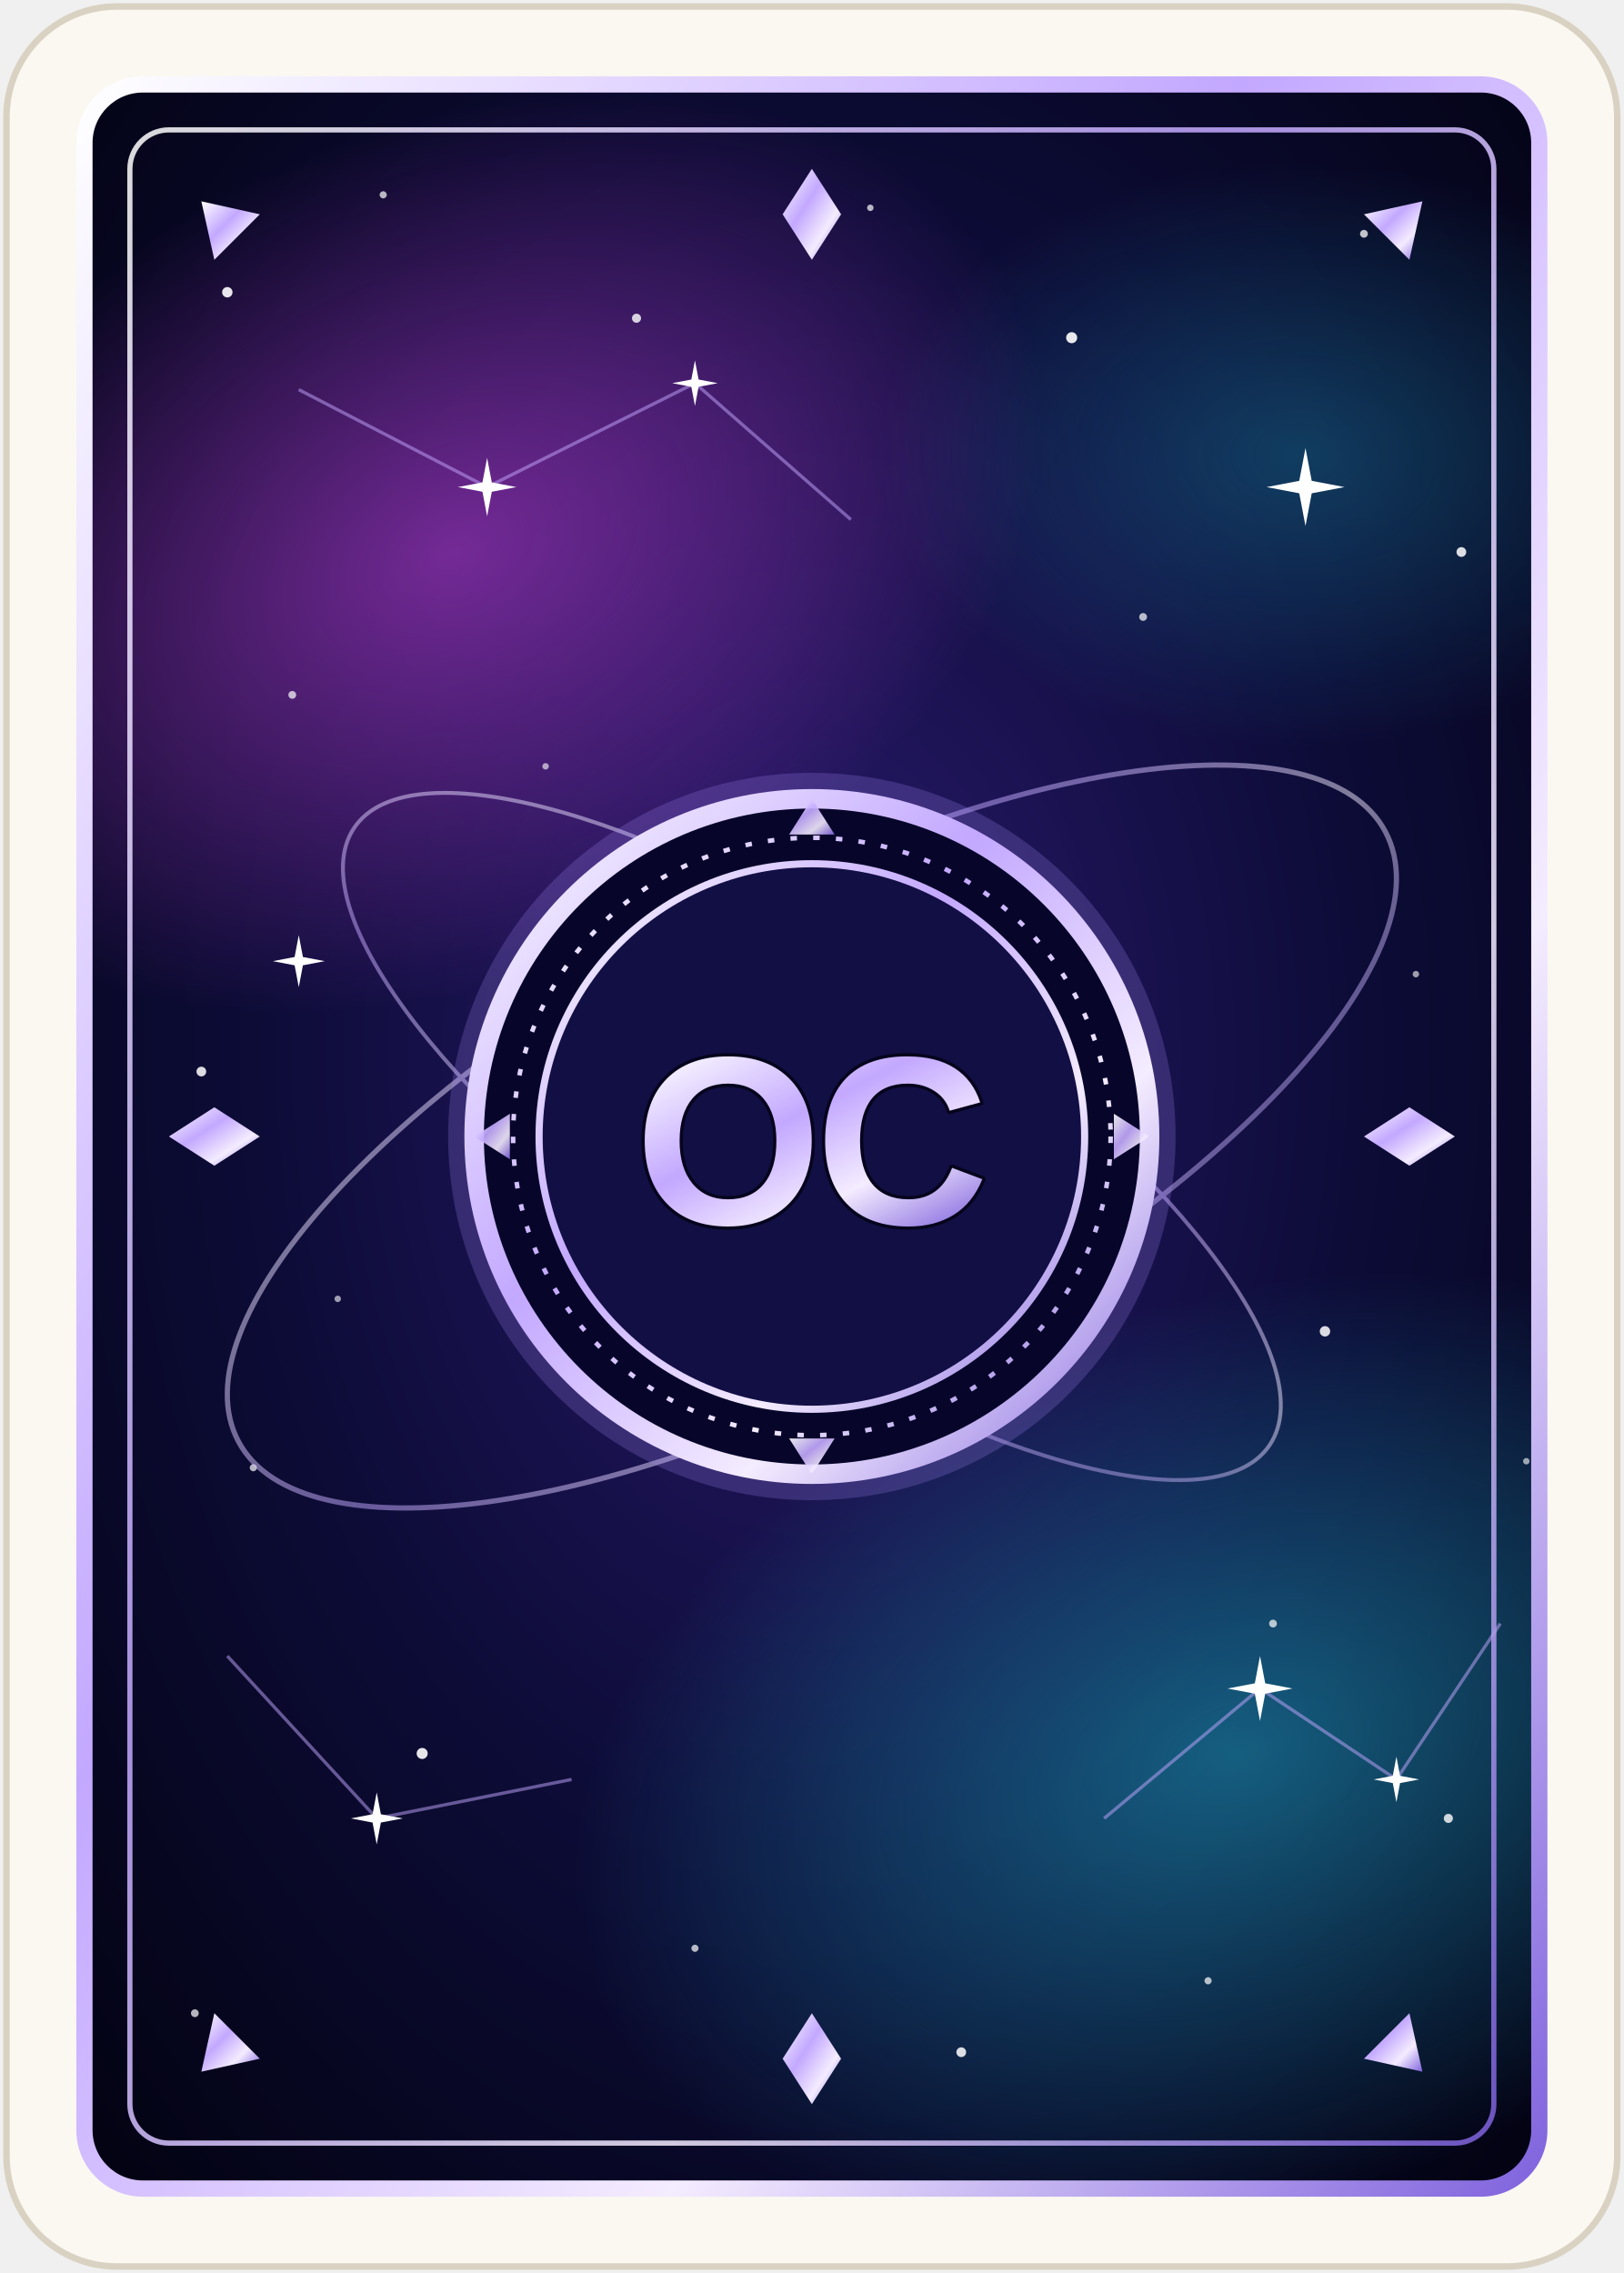
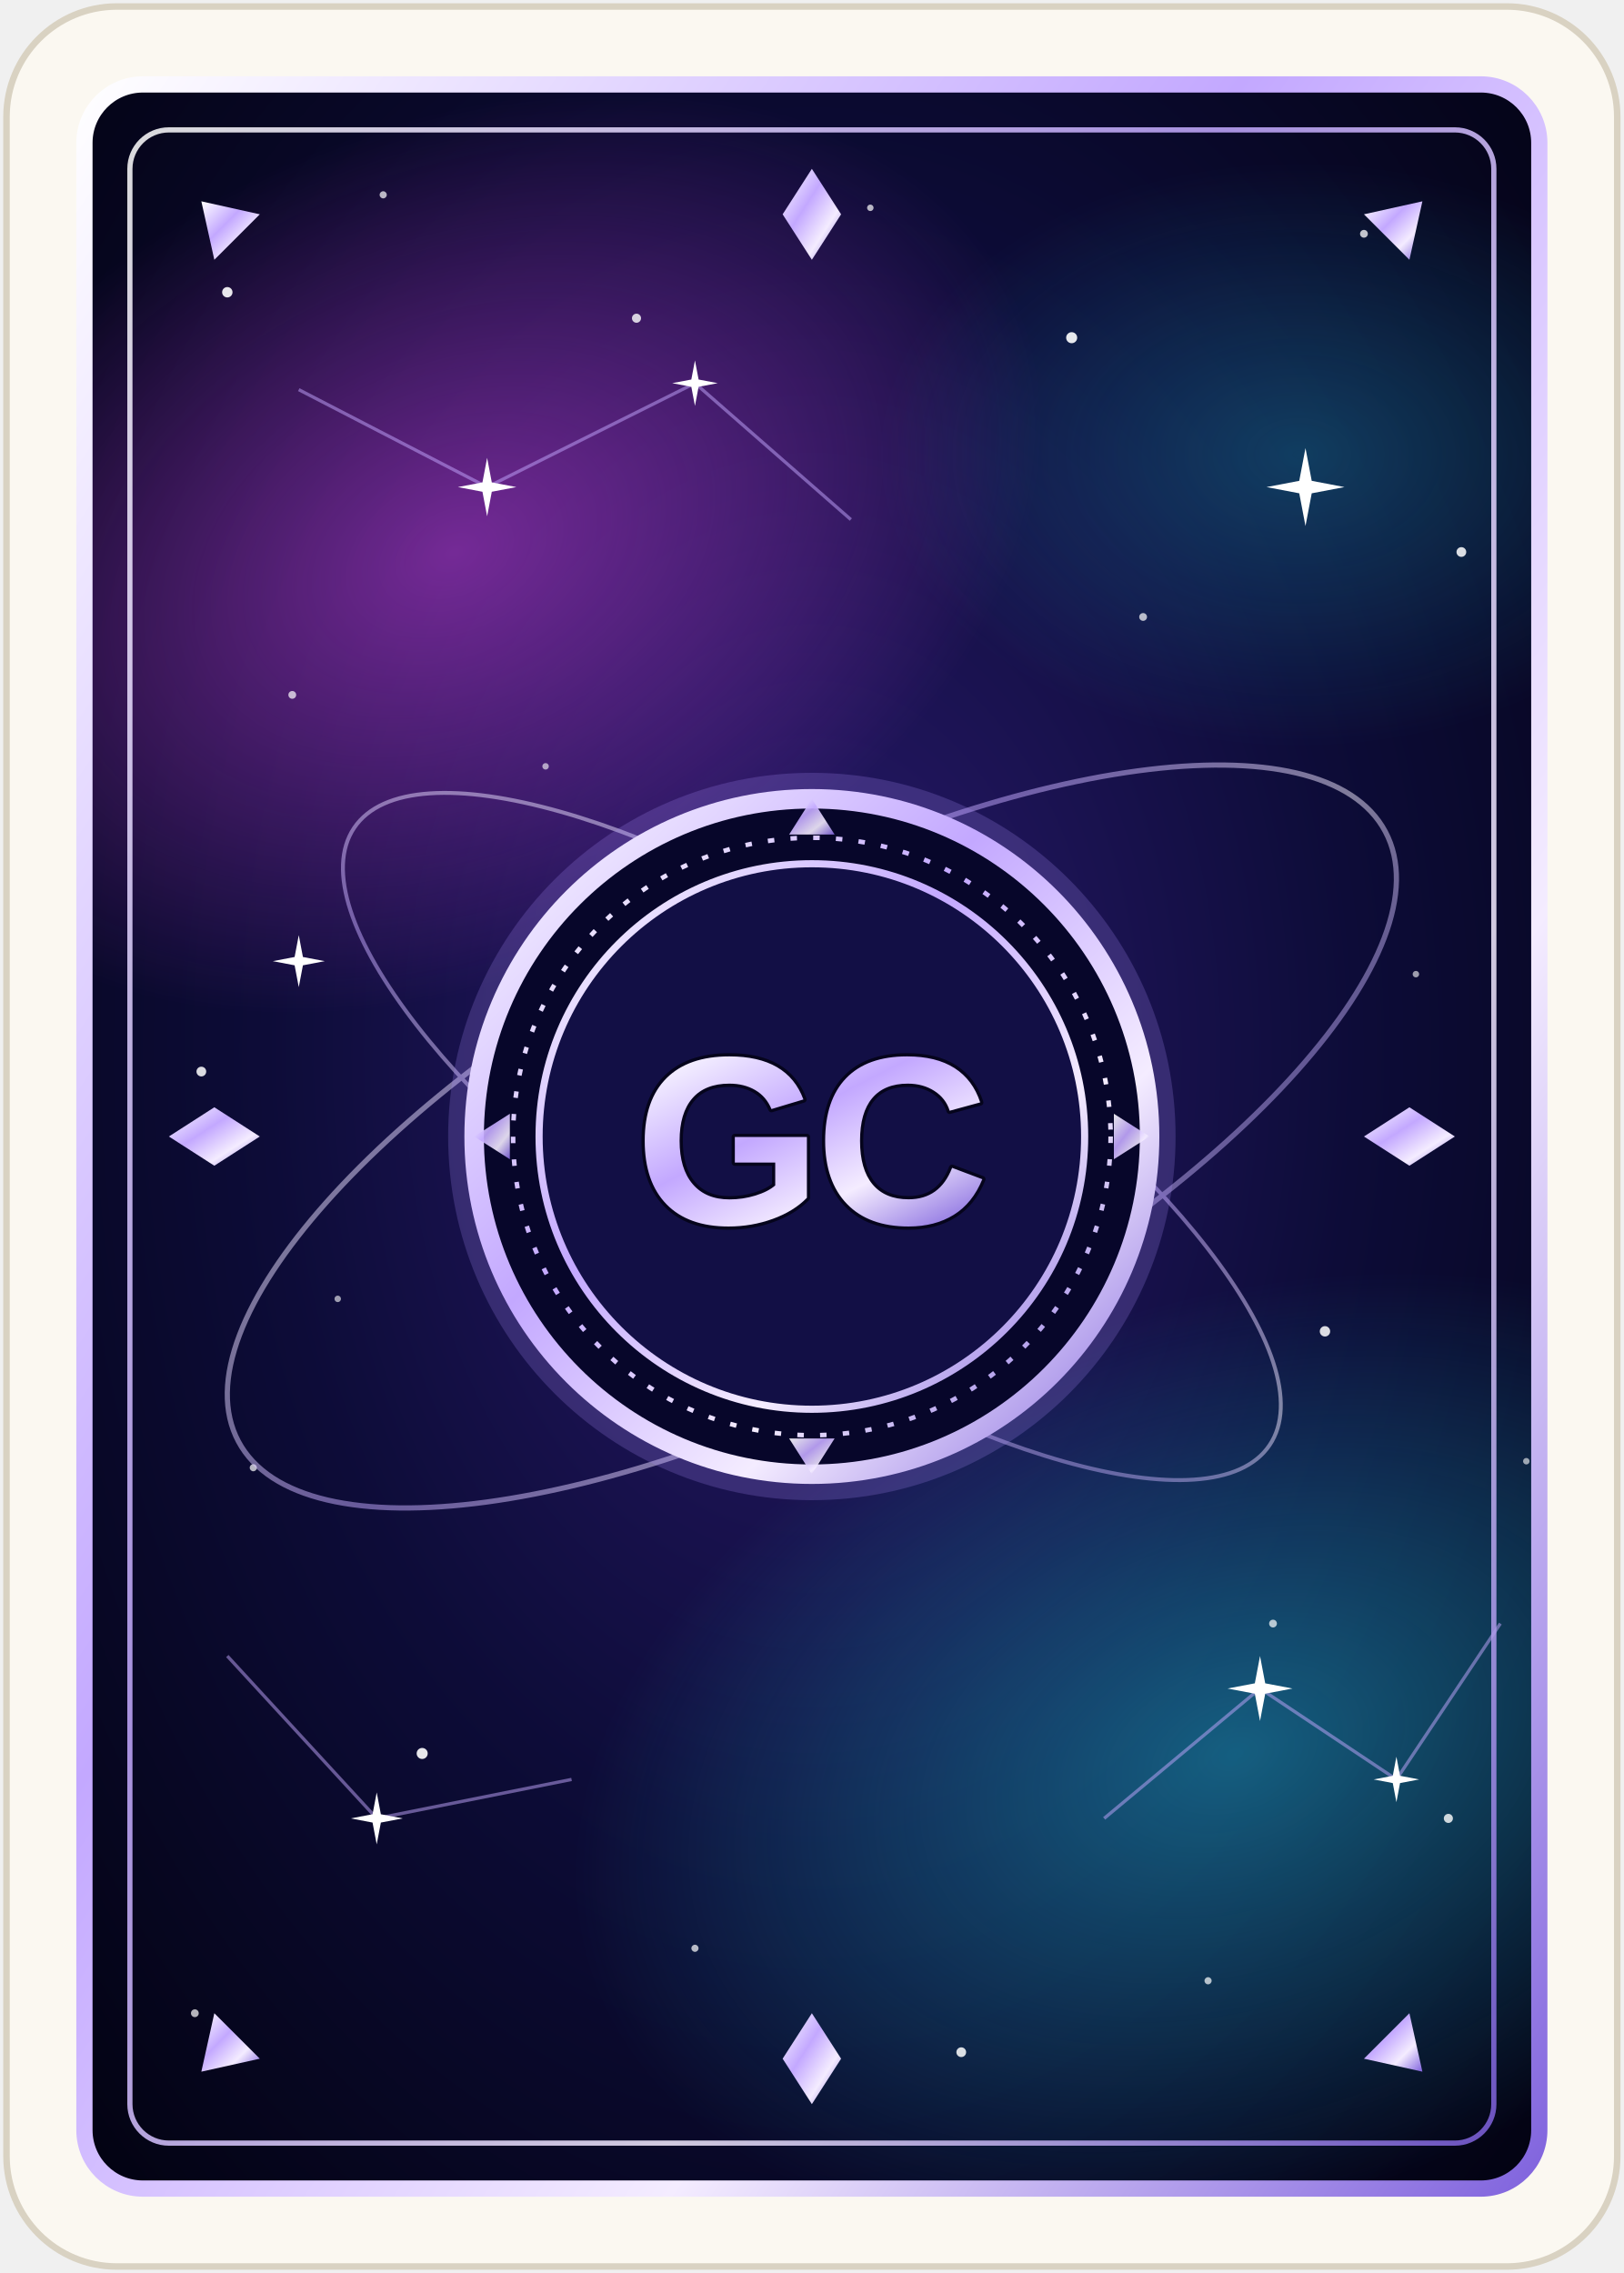
<svg xmlns="http://www.w3.org/2000/svg" width="500" height="700" viewBox="0 0 500 700">
  <defs>
    <radialGradient id="felt" cx="50%" cy="46%" r="75%">
      <stop offset="0" stop-color="#2a1a6e" />
      <stop offset=".5" stop-color="#0d0c38" />
      <stop offset="1" stop-color="#02020f" />
    </radialGradient>
    <radialGradient id="nebA" cx="50%" cy="50%" r="50%">
      <stop offset="0" stop-color="#d946ef" stop-opacity=".5" />
      <stop offset="1" stop-color="#d946ef" stop-opacity="0" />
    </radialGradient>
    <radialGradient id="nebB" cx="50%" cy="50%" r="50%">
      <stop offset="0" stop-color="#22d3ee" stop-opacity=".42" />
      <stop offset="1" stop-color="#22d3ee" stop-opacity="0" />
    </radialGradient>
    <linearGradient id="gold" x1="0" y1="0" x2="1" y2="1">
      <stop offset="0" stop-color="#ffffff" />
      <stop offset=".4" stop-color="#c3a8ff" />
      <stop offset=".7" stop-color="#f4ecff" />
      <stop offset="1" stop-color="#7f62dd" />
    </linearGradient>
    <path id="spark" d="M0-1 .16-.16 1 0 .16.16 0 1-.16.16-1 0-.16-.16z" />
    <clipPath id="inner">
      <rect x="26" y="26" width="448" height="648" rx="18" />
    </clipPath>
  </defs>
  <rect x="2" y="2" width="496" height="696" rx="34" fill="#fbf8f1" stroke="#d9d2c2" stroke-width="2" />
  <g clip-path="url(#inner)">
    <rect x="26" y="26" width="448" height="648" fill="url(#felt)" />
    <ellipse cx="140" cy="170" rx="190" ry="130" fill="url(#nebA)" transform="rotate(-24 140 170)" />
    <ellipse cx="380" cy="540" rx="210" ry="140" fill="url(#nebB)" transform="rotate(-20 380 540)" />
    <ellipse cx="400" cy="140" rx="130" ry="90" fill="url(#nebB)" opacity=".6" />
    <g fill="#ffffff">
      <circle cx="70" cy="90" r="1.6" opacity=".9" />
      <circle cx="118" cy="60" r="1.1" opacity=".7" />
      <circle cx="196" cy="98" r="1.4" opacity=".8" />
      <circle cx="268" cy="64" r="1" opacity=".7" />
      <circle cx="330" cy="104" r="1.7" opacity=".9" />
      <circle cx="420" cy="72" r="1.2" opacity=".75" />
      <circle cx="450" cy="170" r="1.5" opacity=".85" />
      <circle cx="90" cy="214" r="1.2" opacity=".7" />
      <circle cx="168" cy="236" r="1" opacity=".6" />
      <circle cx="62" cy="330" r="1.5" opacity=".85" />
      <circle cx="436" cy="300" r="1" opacity=".6" />
      <circle cx="408" cy="410" r="1.6" opacity=".85" />
      <circle cx="78" cy="452" r="1.1" opacity=".7" />
      <circle cx="130" cy="540" r="1.7" opacity=".9" />
      <circle cx="214" cy="600" r="1.1" opacity=".7" />
      <circle cx="296" cy="632" r="1.5" opacity=".85" />
      <circle cx="372" cy="610" r="1.1" opacity=".7" />
      <circle cx="446" cy="560" r="1.4" opacity=".8" />
      <circle cx="60" cy="620" r="1.2" opacity=".7" />
      <circle cx="470" cy="450" r="1" opacity=".6" />
      <circle cx="150" cy="150" r="1" opacity=".6" />
      <circle cx="352" cy="190" r="1.2" opacity=".7" />
      <circle cx="104" cy="400" r="1" opacity=".6" />
      <circle cx="392" cy="500" r="1.2" opacity=".7" />
    </g>
    <g fill="none" stroke="#c3a8ff" stroke-width="1" opacity=".5">
      <path d="M92 120L150 150 214 118 262 160" />
      <path d="M340 560L388 520 430 548 462 500" />
      <path d="M70 510L116 560 176 548" />
    </g>
    <g fill="#ffffff">
      <use href="#spark" transform="translate(150 150) scale(9)" />
      <use href="#spark" transform="translate(214 118) scale(7)" />
      <use href="#spark" transform="translate(388 520) scale(10)" />
      <use href="#spark" transform="translate(430 548) scale(7)" />
      <use href="#spark" transform="translate(116 560) scale(8)" />
      <use href="#spark" transform="translate(402 150) scale(12)" />
      <use href="#spark" transform="translate(92 296) scale(8)" />
    </g>
    <g fill="none" stroke="url(#gold)" opacity=".5">
      <ellipse cx="250" cy="350" rx="200" ry="74" stroke-width="1.6" transform="rotate(-28 250 350)" />
      <ellipse cx="250" cy="350" rx="170" ry="56" stroke-width="1.2" transform="rotate(34 250 350)" />
    </g>
  </g>
  <rect x="26" y="26" width="448" height="648" rx="18" fill="none" stroke="url(#gold)" stroke-width="5" />
  <rect x="40" y="40" width="420" height="620" rx="12" fill="none" stroke="url(#gold)" stroke-width="1.6" opacity=".85" />
  <g fill="url(#gold)">
    <path d="M250 52l9 14-9 14-9-14z" />
    <path d="M250 620l9 14-9 14-9-14z" />
    <path d="M52 350l14-9 14 9-14 9z" />
    <path d="M420 350l14-9 14 9-14 9z" />
    <path d="M62 62l18 4-14 14z" />
    <path d="M438 62l-18 4 14 14z" />
    <path d="M62 638l18-4-14-14z" />
    <path d="M438 638l-18-4 14-14z" />
  </g>
  <g transform="translate(250 350)">
    <circle r="112" fill="#a78bfa" opacity=".22" />
    <circle r="104" fill="#07062a" stroke="url(#gold)" stroke-width="6" />
    <circle r="92" fill="none" stroke="url(#gold)" stroke-width="1.4" stroke-dasharray="2 5" />
    <circle r="84" fill="#120f45" stroke="url(#gold)" stroke-width="2.2" />
    <g fill="url(#gold)" opacity=".9">
      <path d="M0-104l7 11h-14z" />
      <path d="M0 104l7-11h-14z" />
      <path d="M-104 0l11 7v-14z" />
      <path d="M104 0l-11 7v-14z" />
    </g>
-     <text y="27" text-anchor="middle" font-family="'Arial Black', 'Helvetica Neue', Arial, sans-serif" font-size="74" font-weight="900" letter-spacing="-2" fill="url(#gold)" stroke="#05041c" stroke-width="2" stroke-linejoin="round" paint-order="stroke">OC</text>
+     <text y="27" text-anchor="middle" font-family="'Arial Black', 'Helvetica Neue', Arial, sans-serif" font-size="74" font-weight="900" letter-spacing="-2" fill="url(#gold)" stroke="#05041c" stroke-width="2" stroke-linejoin="round" paint-order="stroke">GC</text>
    <path d="M-46 44H46" stroke="url(#gold)" stroke-width="1.6" />
    <path d="M-46 -48H46" stroke="url(#gold)" stroke-width="1.6" />
  </g>
</svg>
